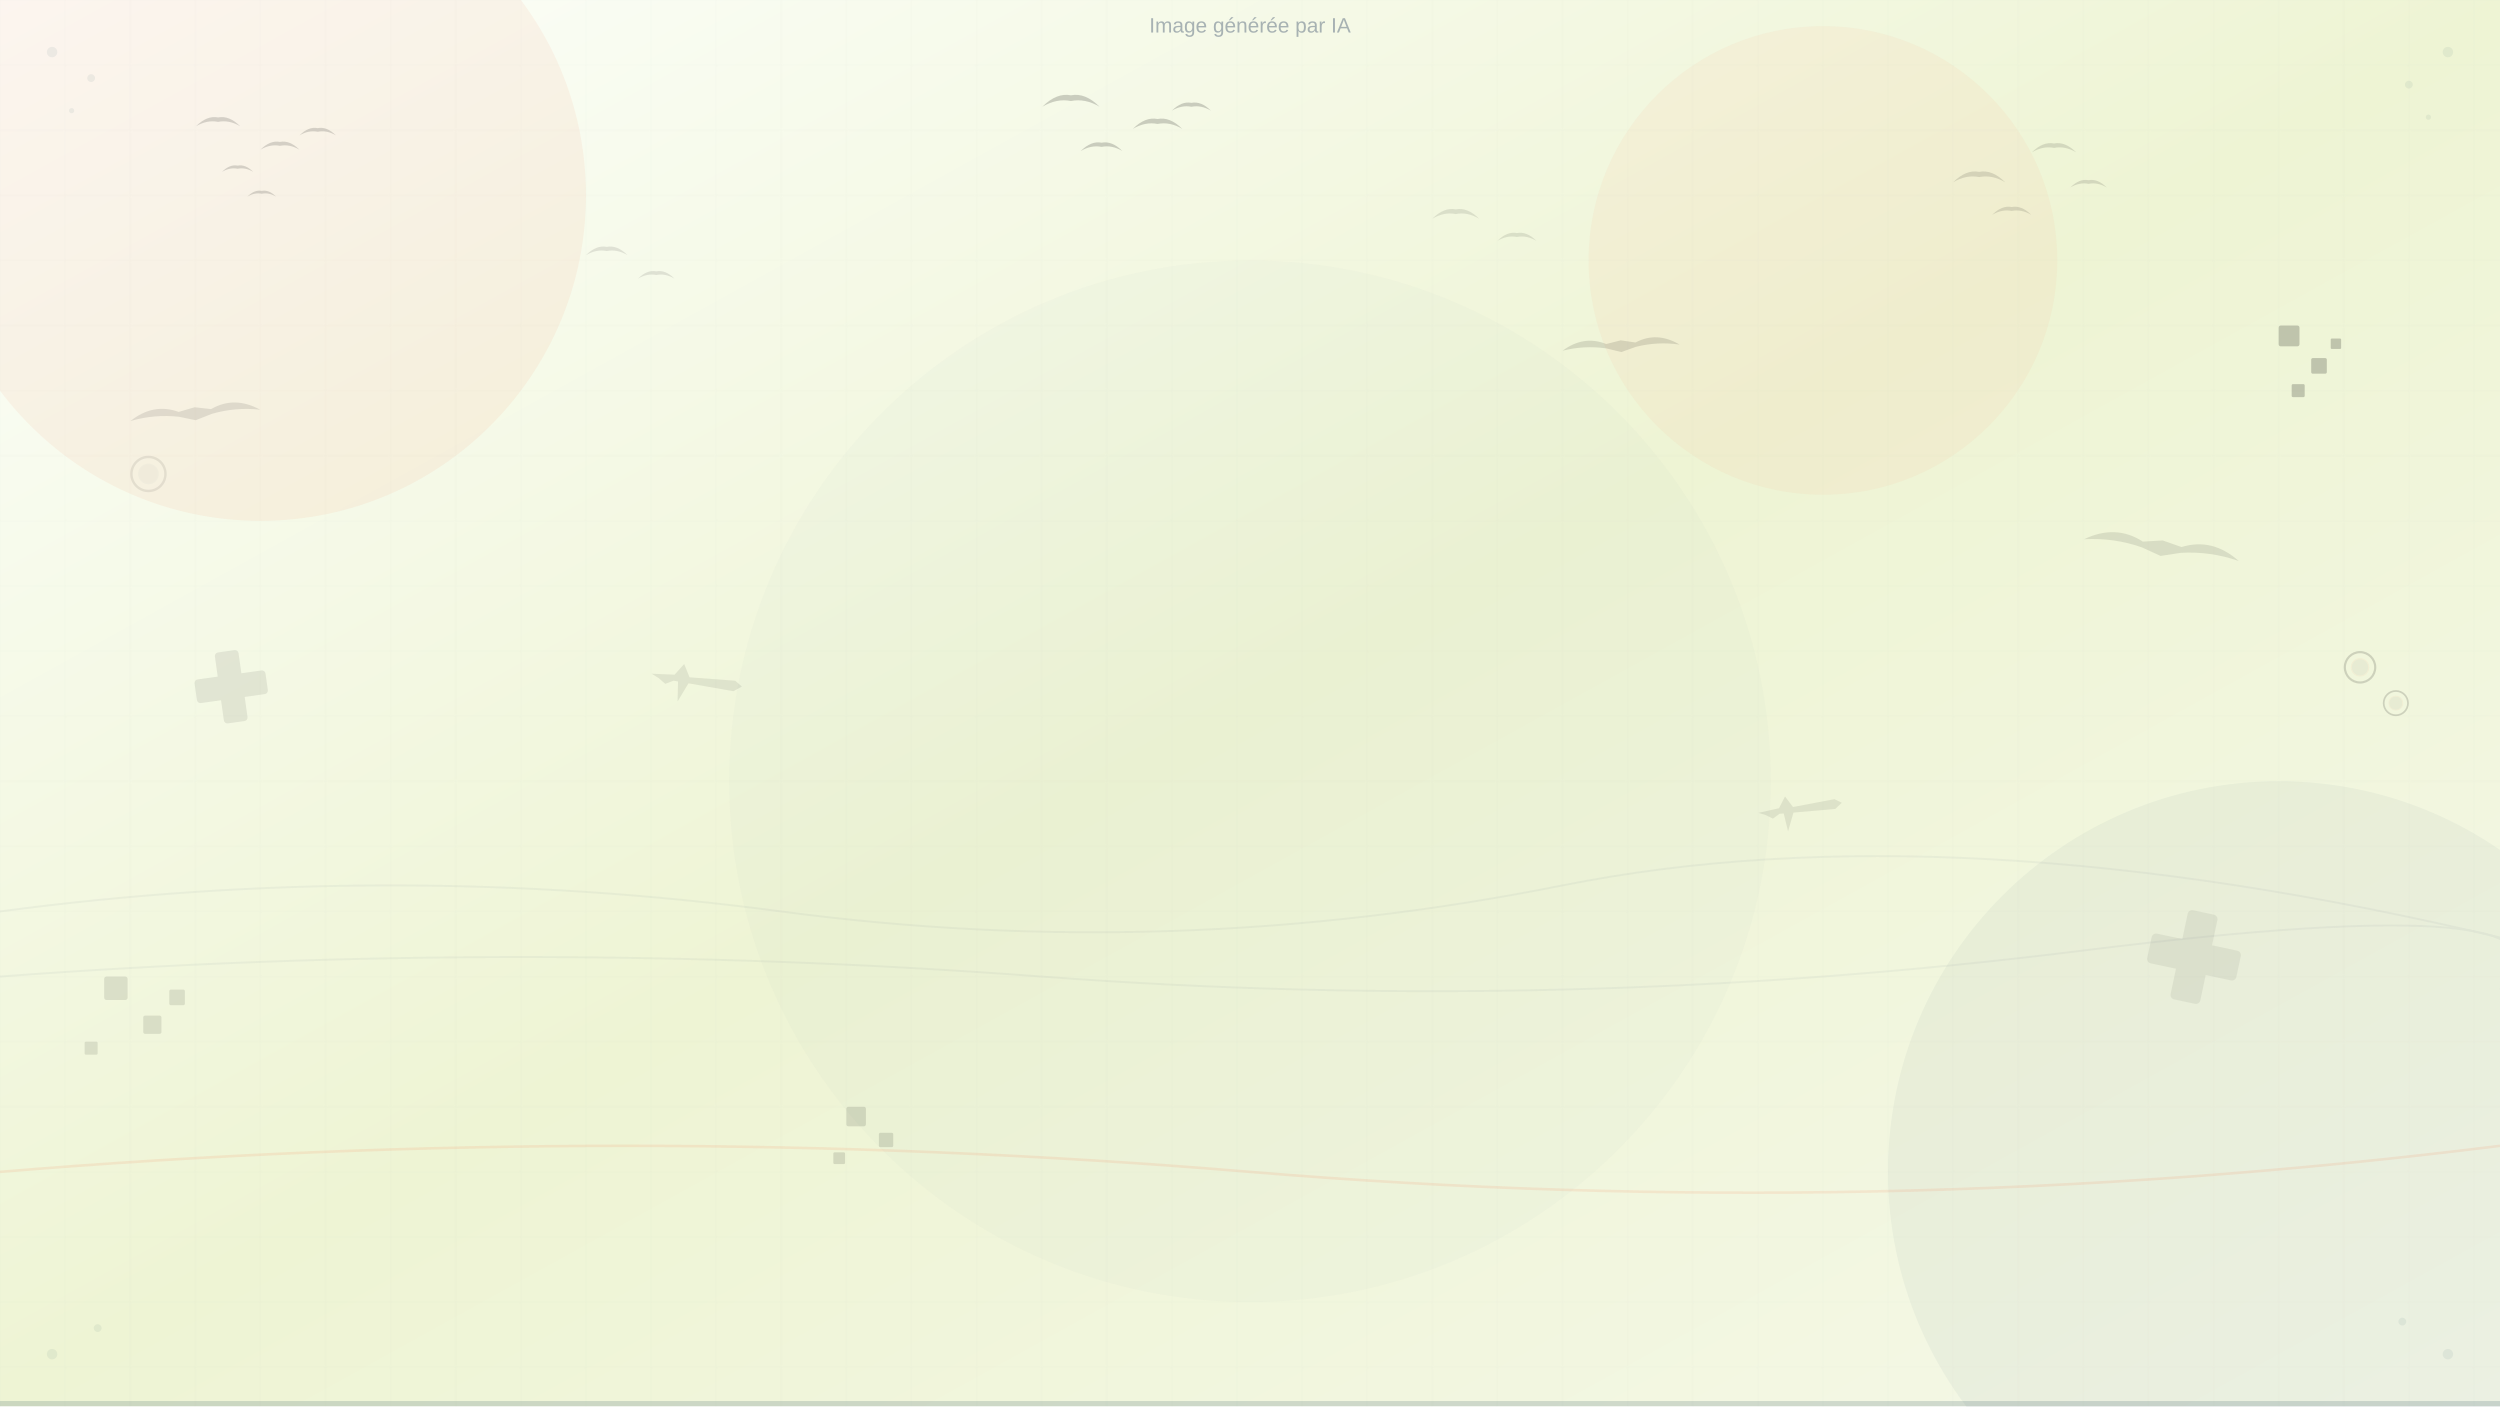
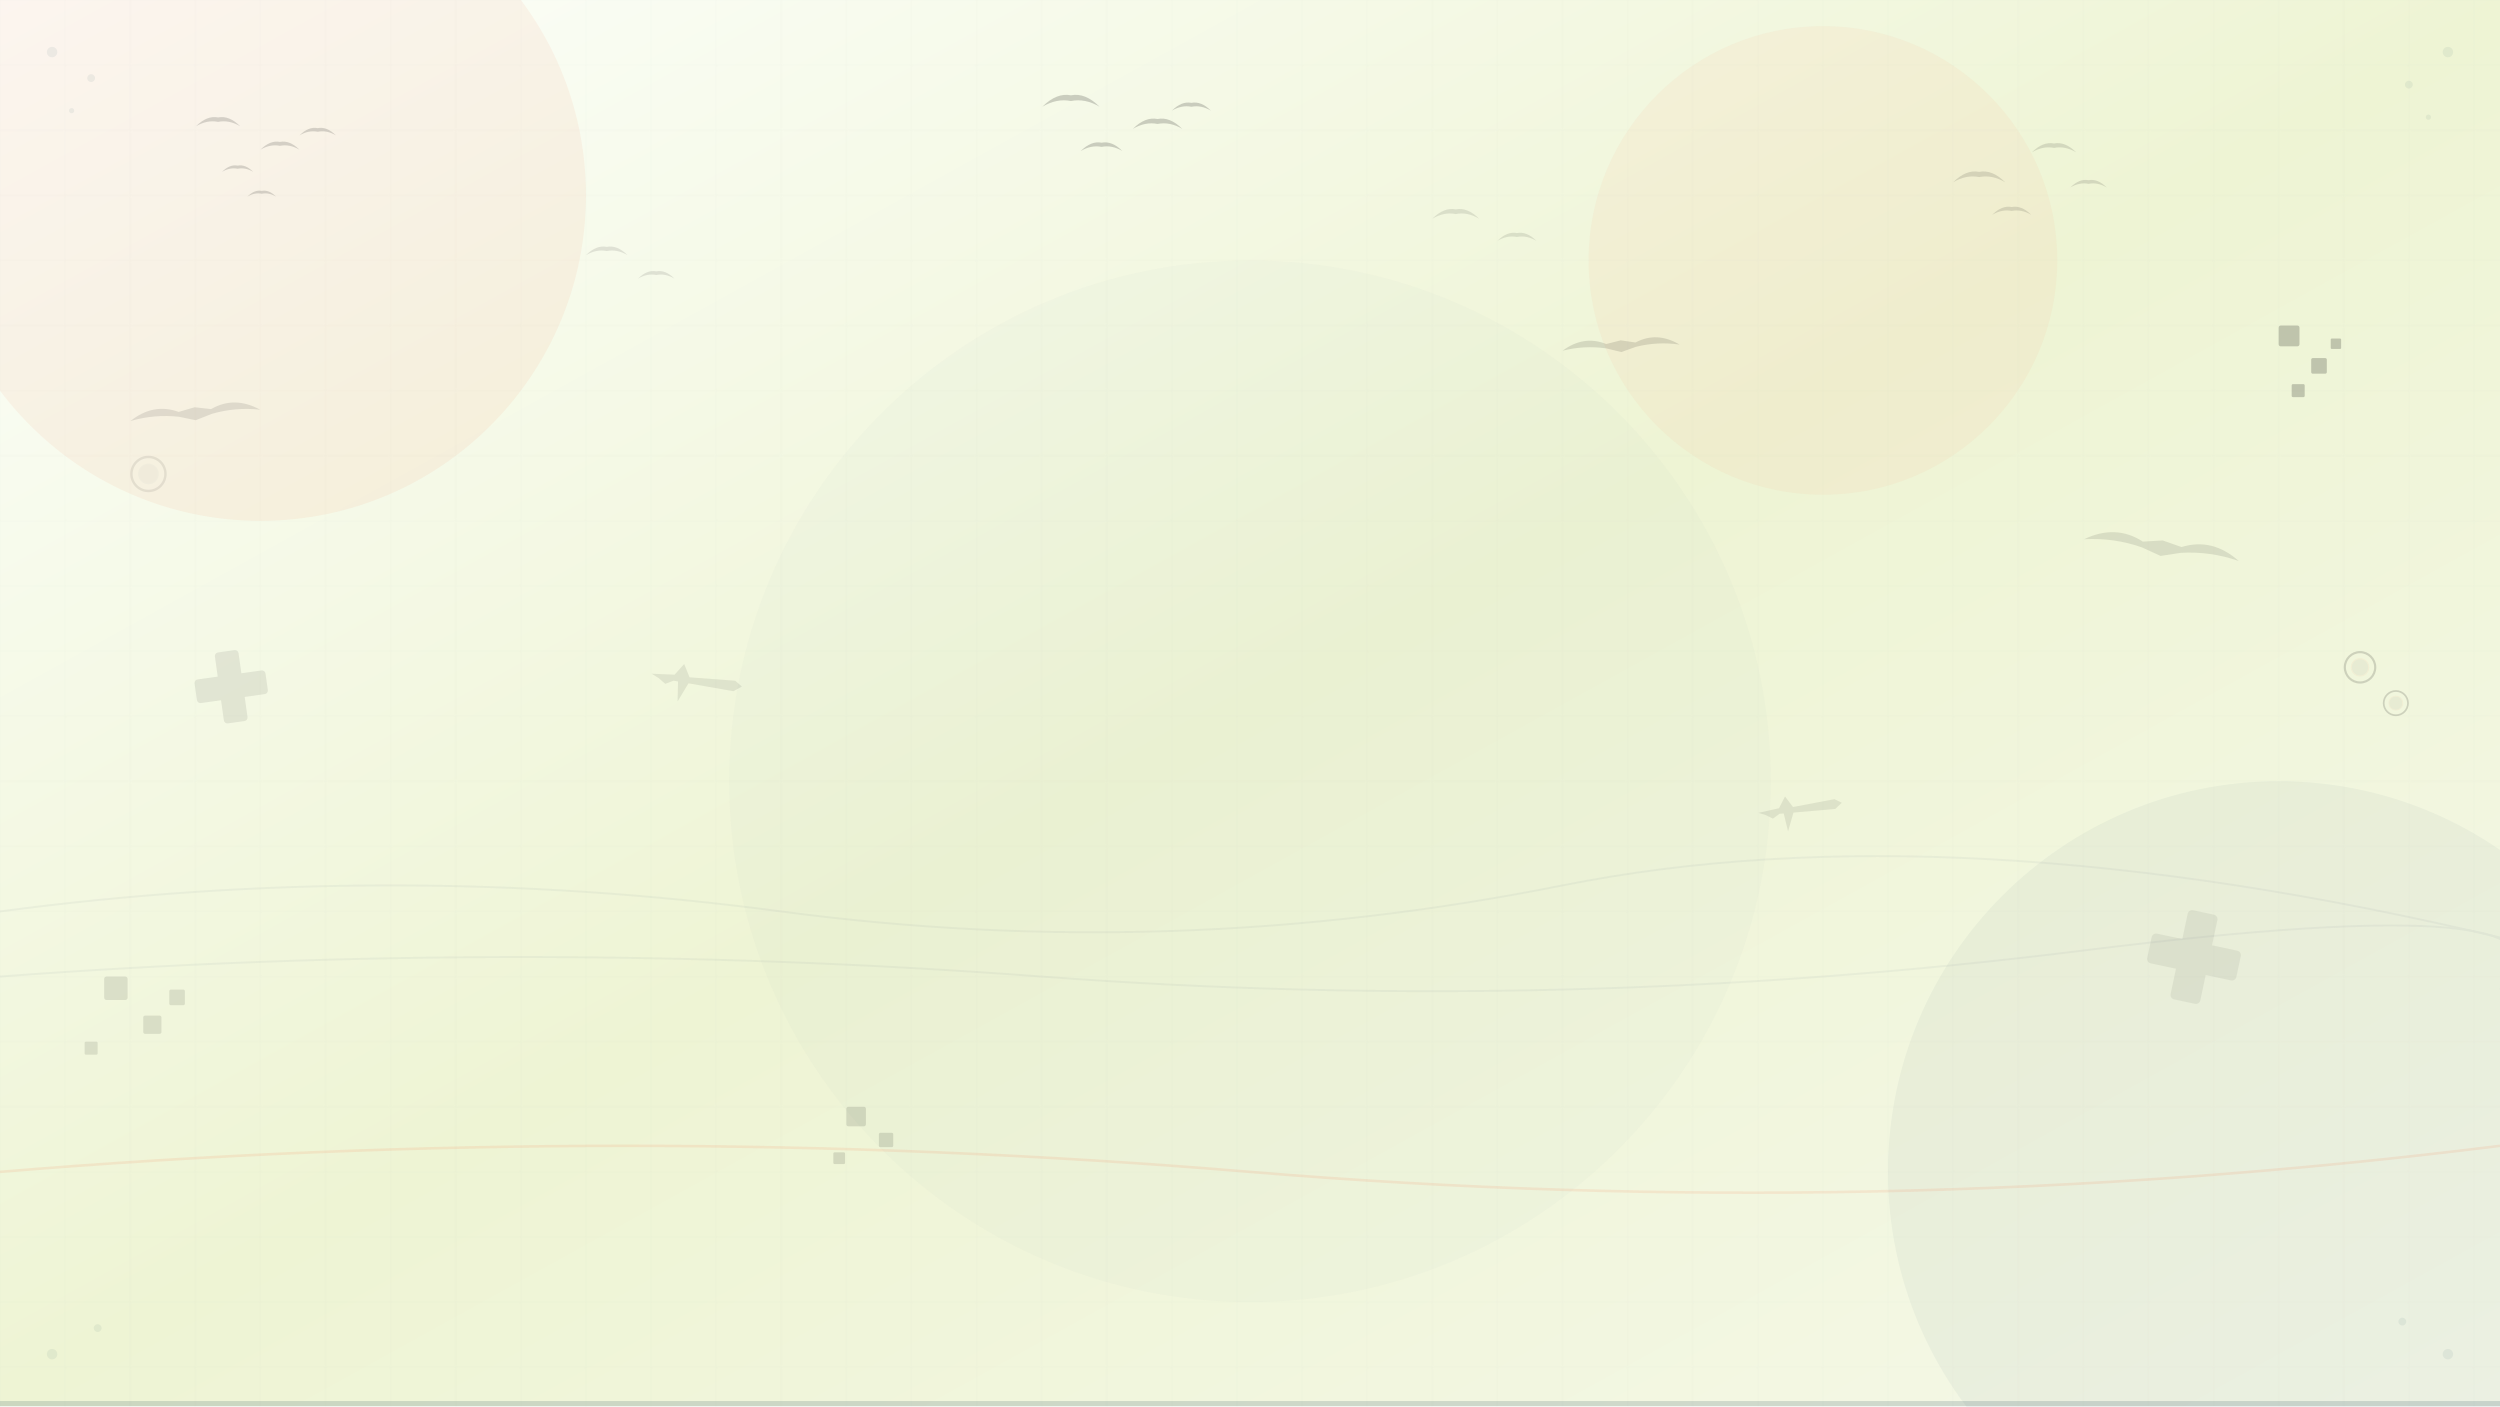
<svg xmlns="http://www.w3.org/2000/svg" viewBox="0 0 1920 1080" width="1920" height="1080" version="1.1" id="svg68">
  <defs id="defs10">
    <linearGradient id="bgGradient" x1="0%" y1="0%" x2="100%" y2="100%">
      <stop offset="0%" style="stop-color:#fdfffc" id="stop1" />
      <stop offset="50%" style="stop-color:#eef4d4" id="stop2" />
      <stop offset="100%" style="stop-color:#f5f8e8" id="stop3" />
    </linearGradient>
    <linearGradient id="accentGradient" x1="0%" y1="0%" x2="100%" y2="0%">
      <stop offset="0%" style="stop-color:#f6511d" id="stop4" />
      <stop offset="100%" style="stop-color:#ff7a47" id="stop5" />
    </linearGradient>
    <symbol id="birdV" viewBox="0 0 40 20">
      <path d="M0 20 Q10 10, 20 12 Q30 10, 40 20 Q30 14, 20 16 Q10 14, 0 20Z" fill="currentColor" id="path5" />
    </symbol>
    <symbol id="birdSide" viewBox="0 0 60 40">
      <path d="M0 20 L15 18 L20 10 L25 18 L55 15 L60 18 L55 22 L25 22 L20 35 L18 22 L15 22 L10 25 L5 22 Z" fill="currentColor" id="path6" />
    </symbol>
    <symbol id="birdSoar" viewBox="0 0 80 30">
      <path d="M0 15 Q15 5, 30 12 L40 10 L50 12 Q65 5, 80 15 Q65 12, 50 15 L40 18 L30 15 Q15 12, 0 15Z" fill="currentColor" id="path7" />
    </symbol>
    <symbol id="pixel" viewBox="0 0 20 20">
      <rect x="0" y="0" width="20" height="20" rx="2" fill="currentColor" id="rect7" />
    </symbol>
    <symbol id="dpad" viewBox="0 0 60 60">
      <rect x="20" y="0" width="20" height="60" rx="3" fill="currentColor" id="rect8" />
      <rect x="0" y="20" width="60" height="20" rx="3" fill="currentColor" id="rect9" />
    </symbol>
    <symbol id="button" viewBox="0 0 30 30">
      <circle cx="15" cy="15" r="14" fill="none" stroke="currentColor" stroke-width="2" id="circle9" />
      <circle cx="15" cy="15" r="8" fill="currentColor" opacity="0.3" id="circle10" />
    </symbol>
    <symbol id="feather" viewBox="0 0 20 60">
      <path d="M10 0 C15 15, 18 25, 15 35 C12 30, 10 32, 10 35 C10 32, 8 30, 5 35 C2 25, 5 15, 10 0Z" fill="currentColor" id="path10" />
      <line x1="10" y1="35" x2="10" y2="60" stroke="currentColor" stroke-width="1.5" id="line10" />
    </symbol>
  </defs>
  <rect width="100%" height="100%" fill="url(#bgGradient)" id="rect10" />
  <g opacity="0.04" id="g12">
    <pattern id="grid" width="50" height="50" patternUnits="userSpaceOnUse">
      <rect width="50" height="50" fill="none" stroke="#738290" stroke-width="0.5" id="rect11" />
    </pattern>
    <rect width="100%" height="100%" fill="url(#grid)" id="rect12" />
  </g>
  <circle cx="200" cy="150" r="250" fill="#f6511d" opacity="0.06" id="circle12" />
  <circle cx="1750" cy="900" r="300" fill="#003049" opacity="0.04" id="circle13" />
  <circle cx="960" cy="600" r="400" fill="#738290" opacity="0.03" id="circle14" />
  <circle cx="1400" cy="200" r="180" fill="#f6511d" opacity="0.04" id="circle15" />
  <g fill="#003049" opacity="0.15" id="g19">
    <use href="#birdV" x="150" y="80" width="35" height="17" id="use15" />
    <use href="#birdV" x="200" y="100" width="30" height="15" id="use16" />
    <use href="#birdV" x="170" y="120" width="25" height="12" id="use17" />
    <use href="#birdV" x="230" y="90" width="28" height="14" id="use18" />
    <use href="#birdV" x="190" y="140" width="22" height="11" id="use19" />
  </g>
  <g fill="#003049" opacity="0.12" id="g23">
    <use href="#birdV" x="1500" y="120" width="40" height="20" id="use20" />
    <use href="#birdV" x="1560" y="100" width="35" height="17" id="use21" />
    <use href="#birdV" x="1530" y="150" width="30" height="15" id="use22" />
    <use href="#birdV" x="1590" y="130" width="28" height="14" id="use23" />
  </g>
  <g fill="#738290" opacity="0.18" id="g27">
    <use href="#birdV" x="800" y="60" width="45" height="22" id="use24" />
    <use href="#birdV" x="870" y="80" width="38" height="19" id="use25" />
    <use href="#birdV" x="830" y="100" width="32" height="16" id="use26" />
    <use href="#birdV" x="900" y="70" width="30" height="15" id="use27" />
  </g>
  <g fill="#003049" opacity="0.1" id="g29">
    <use href="#birdSoar" x="100" y="300" width="100" height="38" transform="rotate(-5 150 319)" id="use28" />
    <use href="#birdSoar" x="1600" y="400" width="120" height="45" transform="rotate(8 1660 422)" id="use29" />
  </g>
  <g fill="#f6511d" opacity="0.12" id="g30">
    <use href="#birdSoar" x="1200" y="250" width="90" height="34" transform="rotate(-3 1245 267)" id="use30" />
  </g>
  <g fill="#003049" opacity="0.08" id="g32">
    <use href="#birdSide" x="500" y="500" width="70" height="47" transform="rotate(10 535 523)" id="use31" />
    <use href="#birdSide" x="1350" y="600" width="65" height="43" transform="rotate(-5 1382 621)" id="use32" />
  </g>
  <g fill="#f6511d" opacity="0.2" id="g36">
    <use href="#pixel" x="1750" y="250" width="16" height="16" id="use33" />
    <use href="#pixel" x="1775" y="275" width="12" height="12" id="use34" />
    <use href="#pixel" x="1760" y="295" width="10" height="10" id="use35" />
    <use href="#pixel" x="1790" y="260" width="8" height="8" id="use36" />
  </g>
  <g fill="#003049" opacity="0.1" id="g40">
    <use href="#pixel" x="80" y="750" width="18" height="18" id="use37" />
    <use href="#pixel" x="110" y="780" width="14" height="14" id="use38" />
    <use href="#pixel" x="65" y="800" width="10" height="10" id="use39" />
    <use href="#pixel" x="130" y="760" width="12" height="12" id="use40" />
  </g>
  <g fill="#738290" opacity="0.12" id="g43">
    <use href="#pixel" x="650" y="850" width="15" height="15" id="use41" />
    <use href="#pixel" x="675" y="870" width="11" height="11" id="use42" />
    <use href="#pixel" x="640" y="885" width="9" height="9" id="use43" />
  </g>
  <g fill="#003049" opacity="0.06" id="g44">
    <use href="#dpad" x="1650" y="700" width="70" height="70" transform="rotate(12 1685 735)" id="use44" />
  </g>
  <g fill="#738290" opacity="0.08" id="g45">
    <use href="#dpad" x="150" y="500" width="55" height="55" transform="rotate(-8 177 527)" id="use45" />
  </g>
  <g stroke="#f6511d" fill="#f6511d" opacity="0.15" id="g47">
    <use href="#button" x="1800" y="500" width="25" height="25" id="use46" />
    <use href="#button" x="1830" y="530" width="20" height="20" id="use47" />
  </g>
  <g stroke="#003049" fill="#003049" opacity="0.08" id="g48">
    <use href="#button" x="100" y="350" width="28" height="28" id="use48" />
  </g>
  <g stroke="#738290" stroke-width="1.5" opacity="0.08" fill="none" id="g55">
    <path d="M0 700 Q300 660, 600 700 T1200 680 T1920 720" id="path54" />
    <path d="M0 750 Q400 720, 800 750 T1600 730 T1920 760" id="path55" />
  </g>
  <g stroke="#f6511d" stroke-width="2" opacity="0.1" fill="none" id="g56">
    <path d="M0 900 Q480 860, 960 900 T1920 880" id="path56" />
  </g>
  <g fill="#003049" opacity="0.06" id="g65">
    <circle cx="40" cy="40" r="4" id="circle56" />
    <circle cx="70" cy="60" r="3" id="circle57" />
    <circle cx="55" cy="85" r="2" id="circle58" />
    <circle cx="1880" cy="40" r="4" id="circle59" />
    <circle cx="1850" cy="65" r="3" id="circle60" />
    <circle cx="1865" cy="90" r="2" id="circle61" />
    <circle cx="40" cy="1040" r="4" id="circle62" />
    <circle cx="75" cy="1020" r="3" id="circle63" />
    <circle cx="1880" cy="1040" r="4" id="circle64" />
    <circle cx="1845" cy="1015" r="3" id="circle65" />
  </g>
  <g fill="#738290" opacity="0.1" id="g68">
    <use href="#birdV" x="450" y="180" width="32" height="16" id="use65" />
    <use href="#birdV" x="490" y="200" width="28" height="14" id="use66" />
    <use href="#birdV" x="1100" y="150" width="36" height="18" id="use67" />
    <use href="#birdV" x="1150" y="170" width="30" height="15" id="use68" />
  </g>
  <rect x="0" y="1076" width="1920" height="4" fill="#003049" opacity="0.15" id="rect68" />
-   <text x="960" y="25" font-family="Arial, sans-serif" font-size="16" fill="#738290" opacity="0.6" text-anchor="middle" id="text68">Image générée par IA</text>
</svg>
